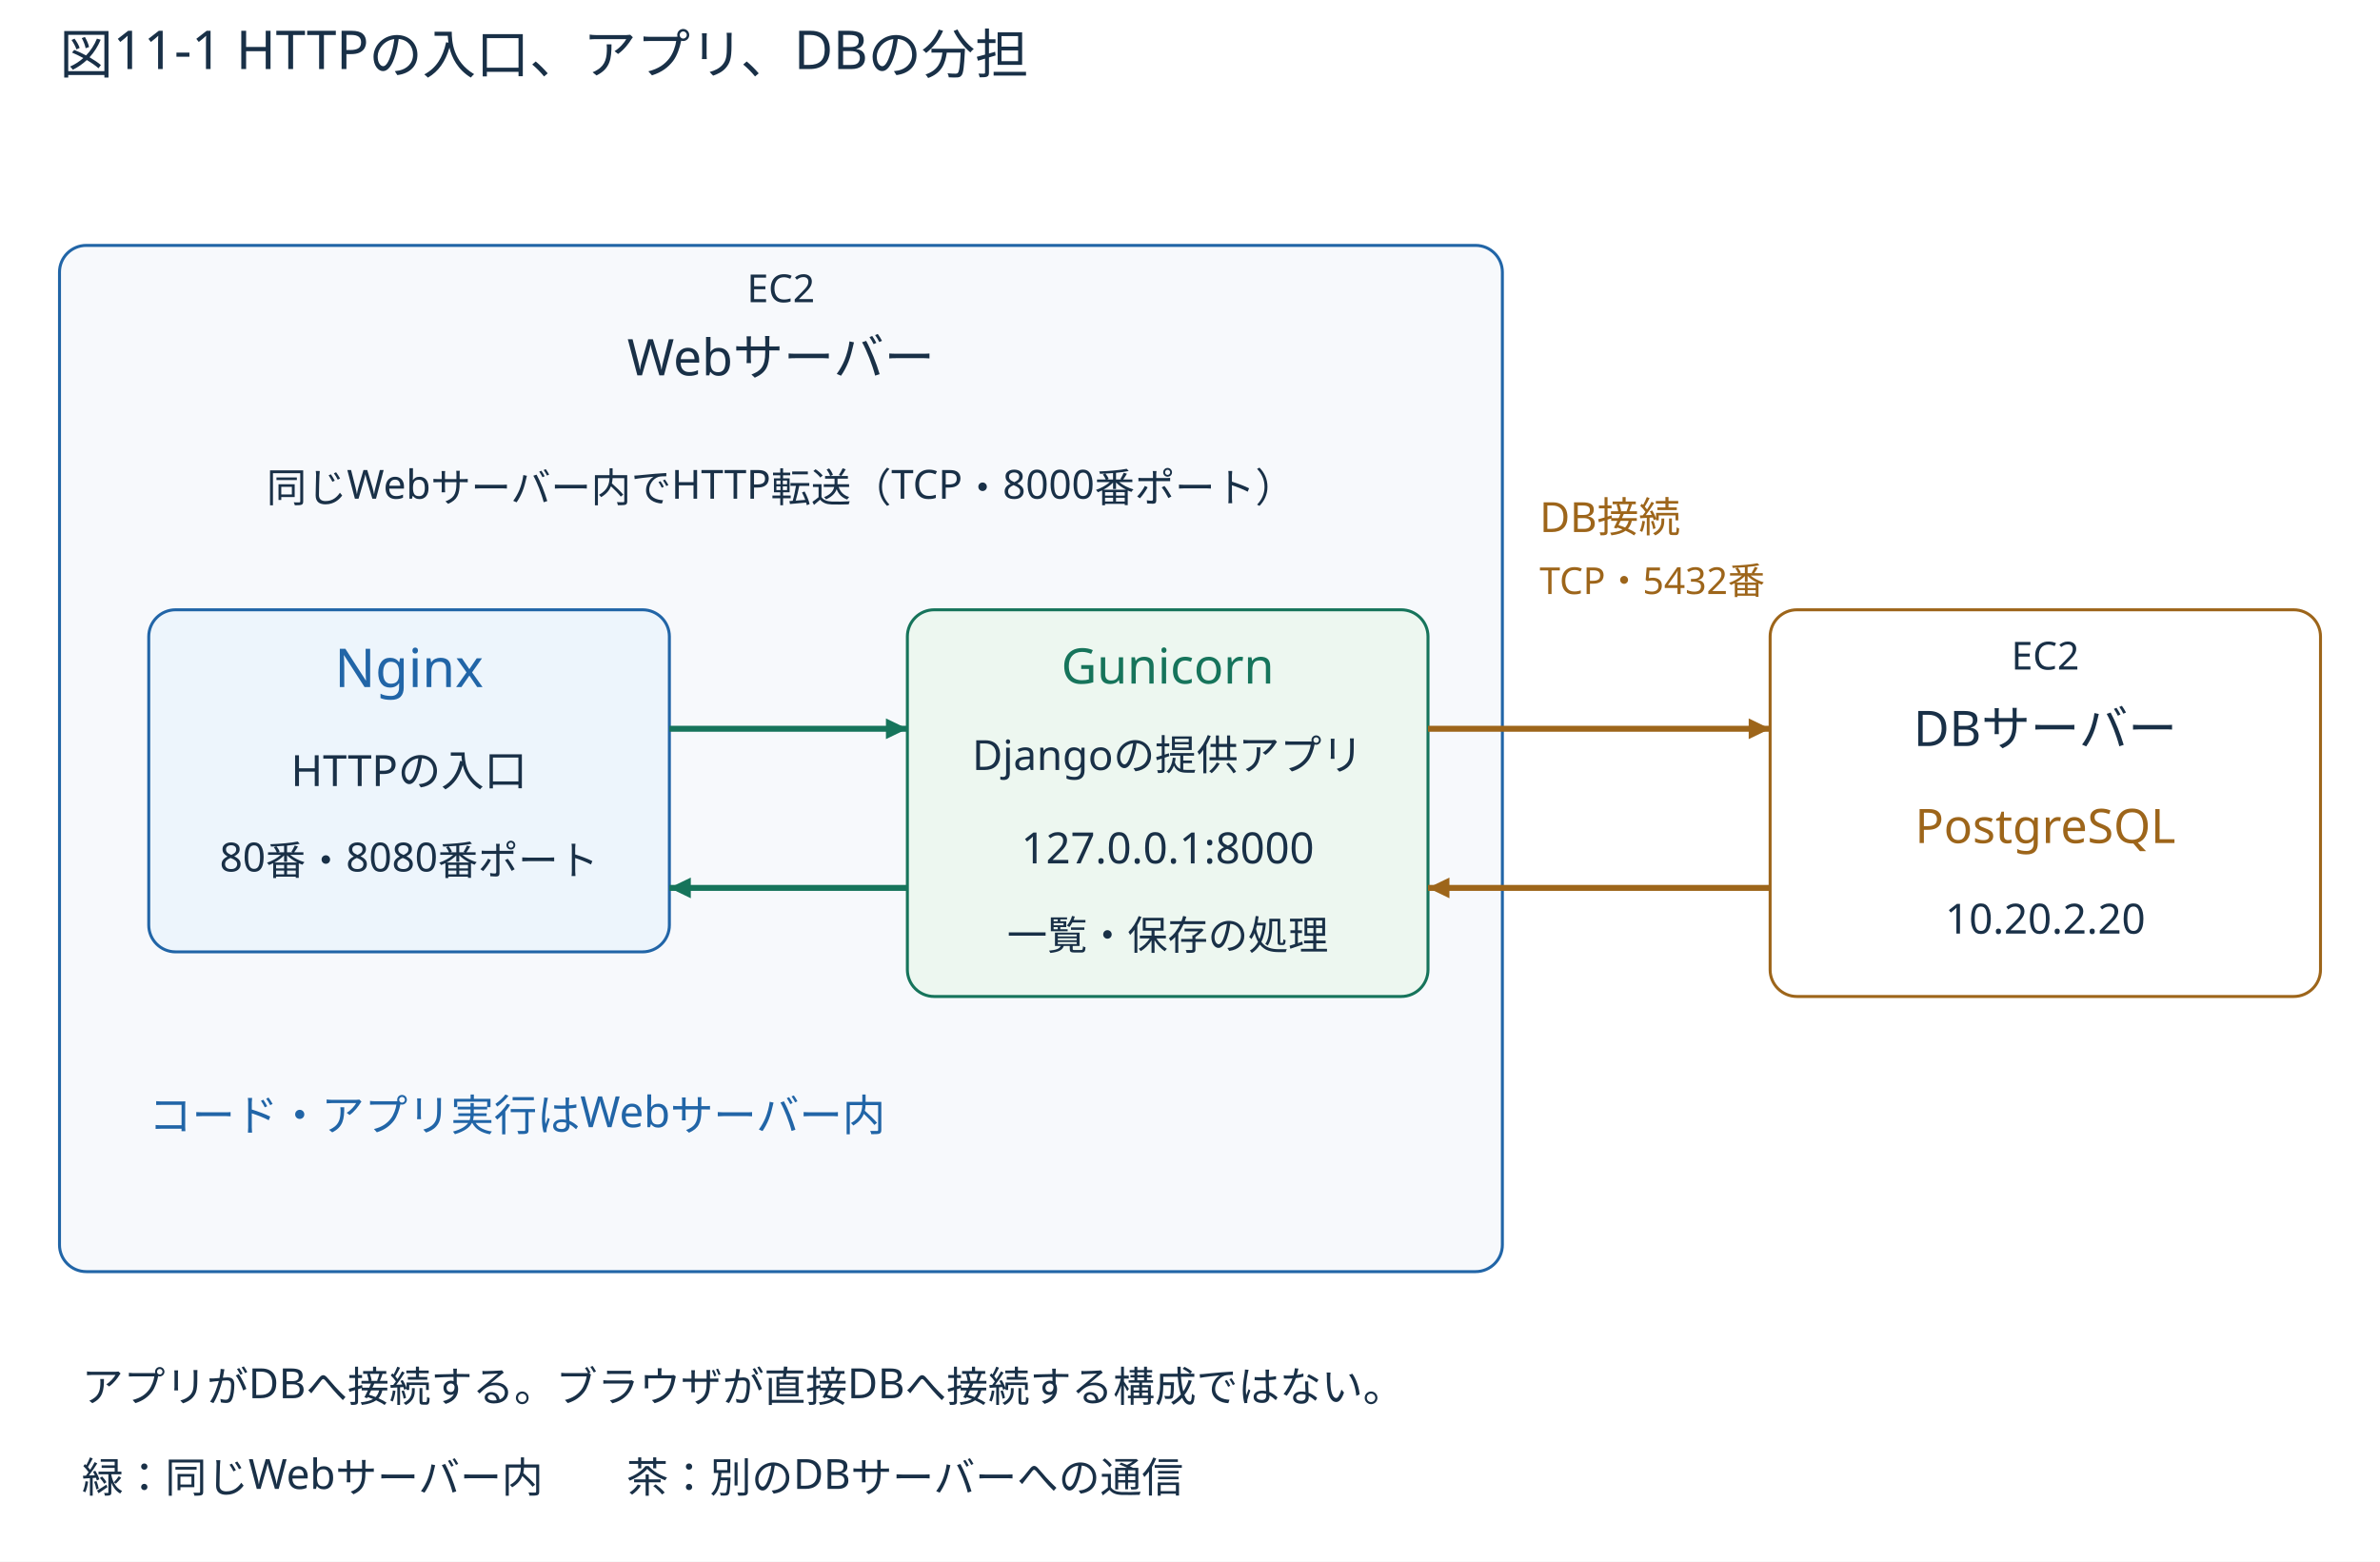
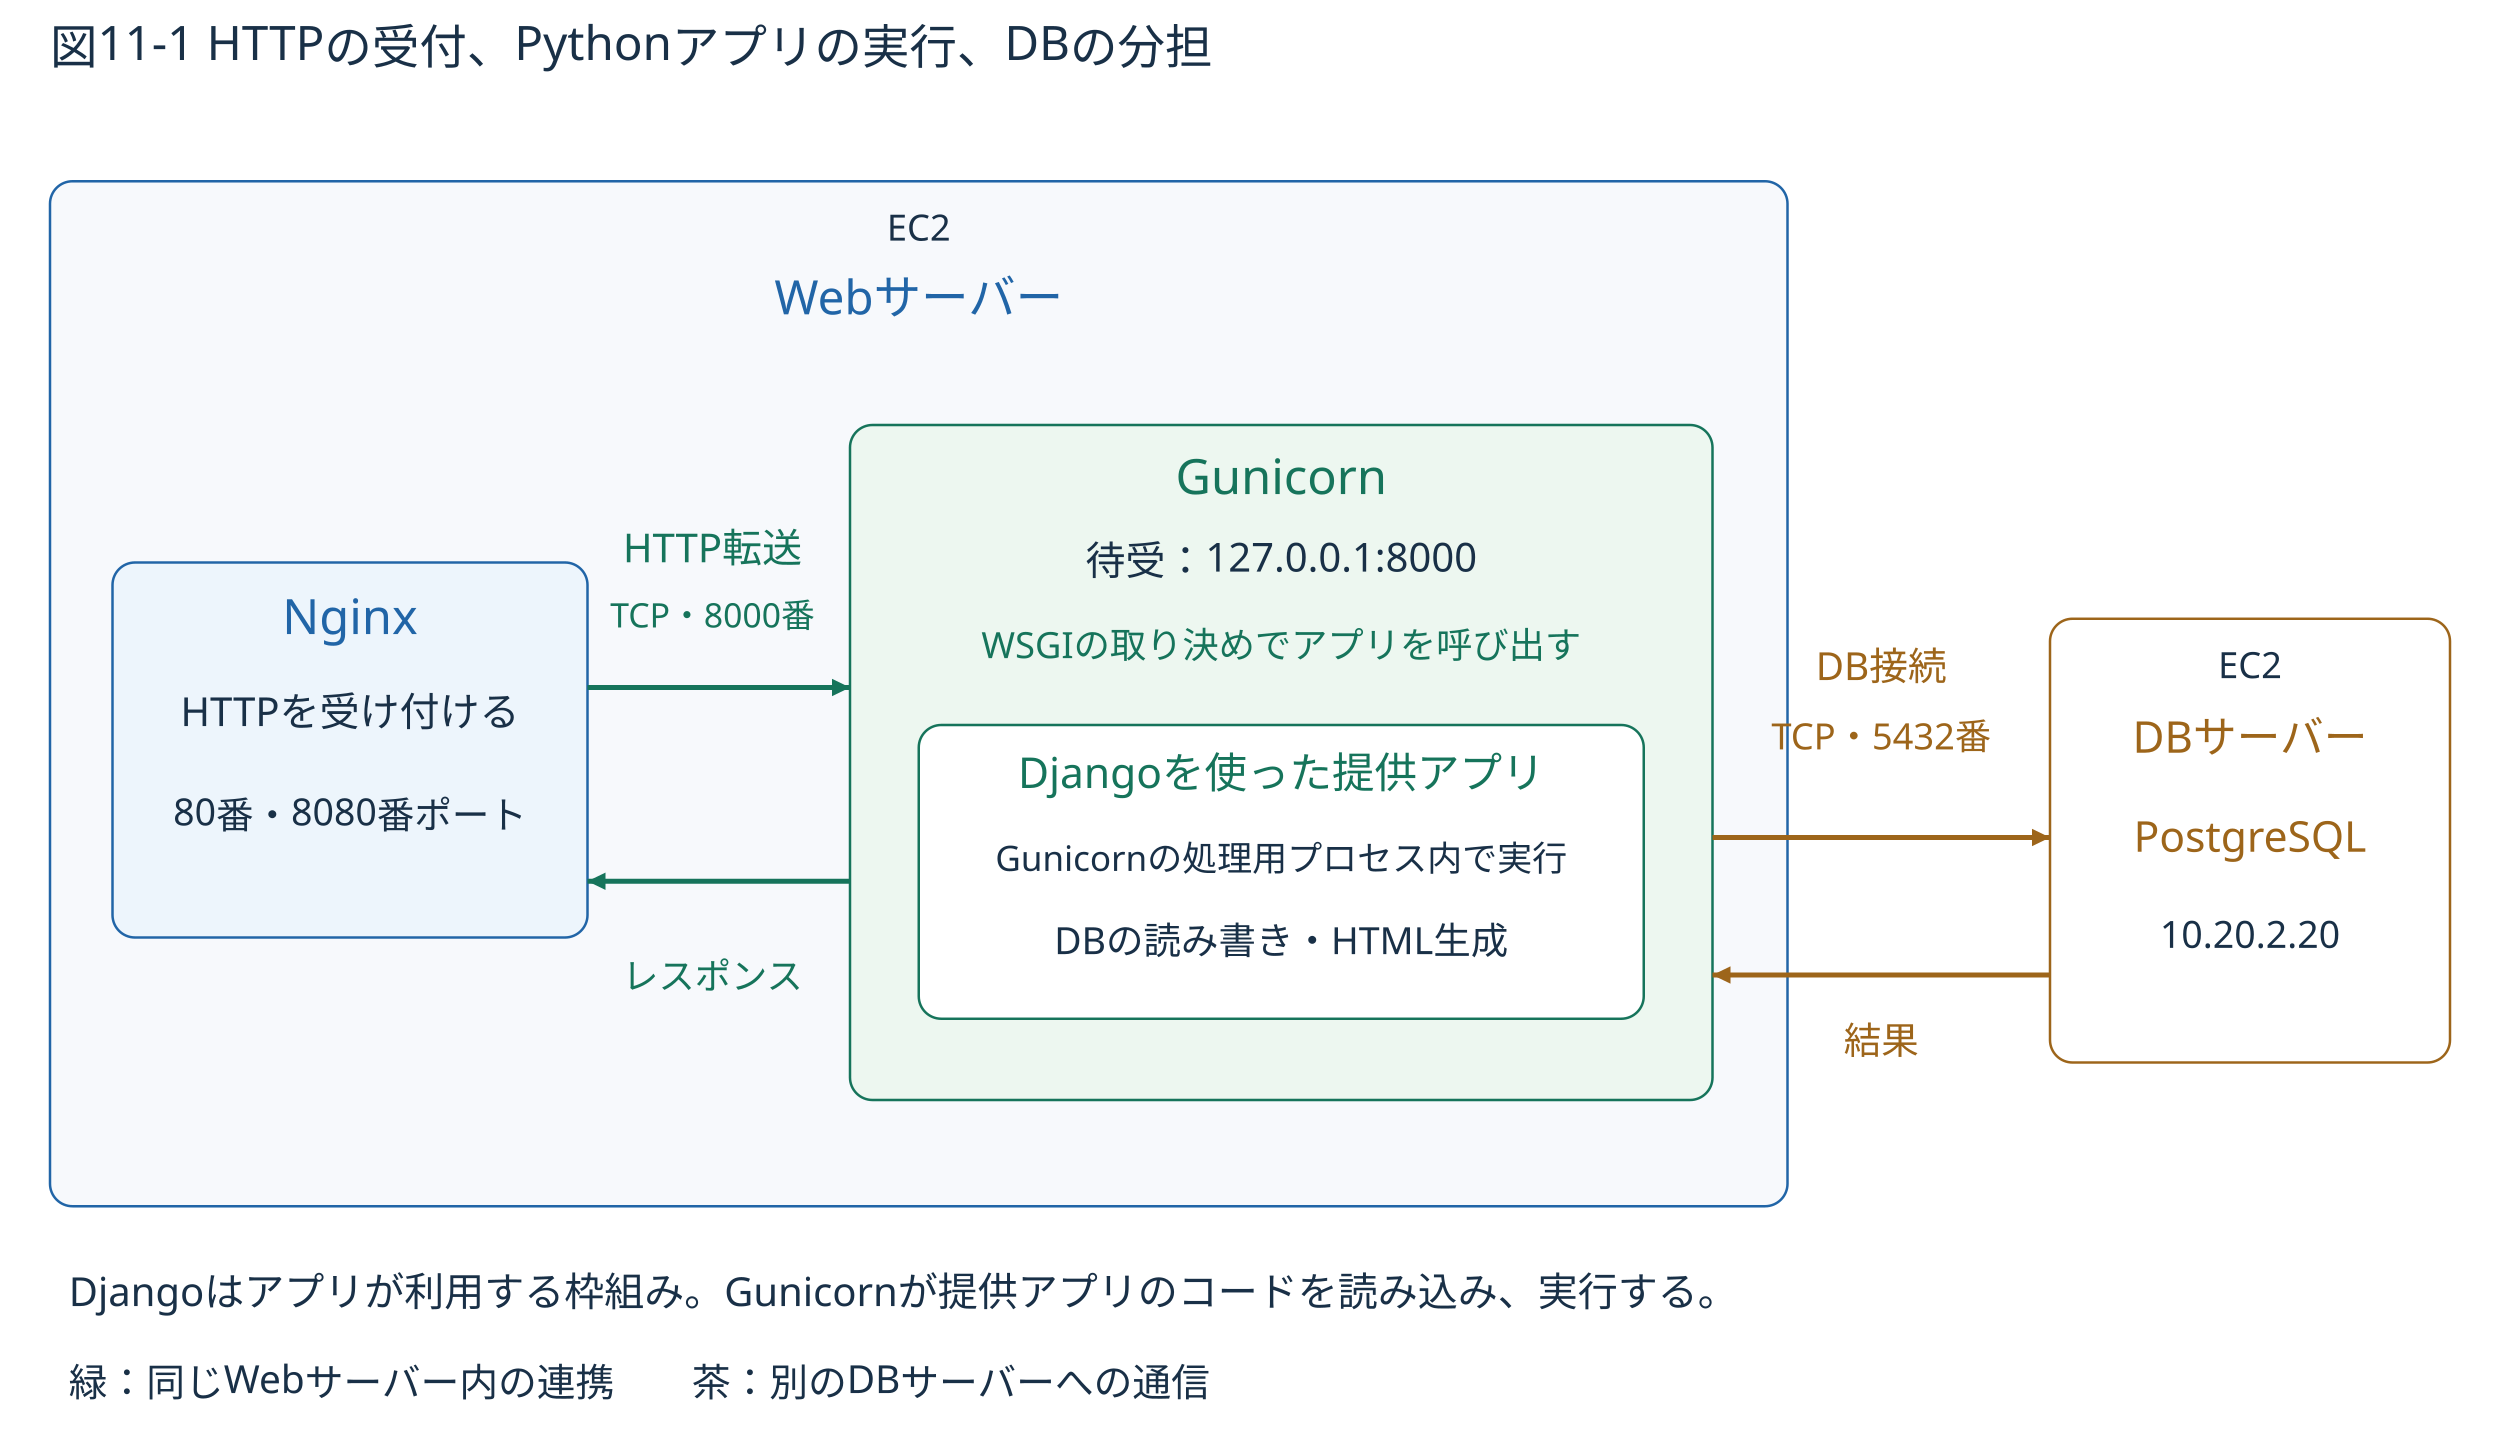
- <svg xmlns="http://www.w3.org/2000/svg" width="1600" height="1050" viewBox="0 0 1600 1050" role="img">
+ <svg xmlns="http://www.w3.org/2000/svg" width="2000" height="1160" viewBox="0 0 2000 1160" role="img">
  <rect width="100%" height="100%" fill="white" />
-   <text x="40" y="18" fill="#193047" font-family="Noto Sans JP, sans-serif" font-size="36" dominant-baseline="text-before-edge" text-anchor="start">図11-1  HTTPの入口、アプリ、DBの分担</text>
-   <rect x="40" y="165" width="970" height="690" rx="18" fill="#f7f9fc" stroke="#2165a7" stroke-width="2" />
-   <text x="525" y="183" fill="#193047" font-family="Noto Sans JP, sans-serif" font-size="26" dominant-baseline="text-before-edge" text-anchor="middle">EC2</text>
-   <text x="525" y="226" fill="#193047" font-family="Noto Sans JP, sans-serif" font-size="34" dominant-baseline="text-before-edge" text-anchor="middle">Webサーバー</text>
-   <rect x="100" y="410" width="350" height="230" rx="18" fill="#edf5fc" stroke="#2165a7" stroke-width="2" />
-   <text x="275" y="434" fill="#2165a7" font-family="Noto Sans JP, sans-serif" font-size="36" dominant-baseline="text-before-edge" text-anchor="middle">Nginx</text>
-   <text x="275" y="506" fill="#193047" font-family="Noto Sans JP, sans-serif" font-size="29" dominant-baseline="text-before-edge" text-anchor="middle">HTTPの入口</text>
-   <text x="275" y="565" fill="#193047" font-family="Noto Sans JP, sans-serif" font-size="27" dominant-baseline="text-before-edge" text-anchor="middle">80番・8080番ポート</text>
-   <rect x="610" y="410" width="350" height="260" rx="18" fill="#edf7f0" stroke="#16745b" stroke-width="2" />
-   <text x="785" y="434" fill="#16745b" font-family="Noto Sans JP, sans-serif" font-size="33" dominant-baseline="text-before-edge" text-anchor="middle">Gunicorn</text>
-   <text x="785" y="496" fill="#193047" font-family="Noto Sans JP, sans-serif" font-size="28" dominant-baseline="text-before-edge" text-anchor="middle">Djangoの提供アプリ</text>
-   <text x="785" y="558" fill="#193047" font-family="Noto Sans JP, sans-serif" font-size="29" dominant-baseline="text-before-edge" text-anchor="middle">127.0.0.1:8000</text>
-   <text x="785" y="615" fill="#193047" font-family="Noto Sans JP, sans-serif" font-size="27" dominant-baseline="text-before-edge" text-anchor="middle">一覧・保存の処理</text>
-   <text x="525" y="314" fill="#193047" font-family="Noto Sans JP, sans-serif" font-size="27" dominant-baseline="text-before-edge" text-anchor="middle">同じWebサーバー内でHTTP転送（TCP・8000番ポート）</text>
-   <polyline points="450,490 610,490" fill="none" stroke="#16745b" stroke-width="4" />
-   <polygon points="610,490 595.593,496.959 595.593,483.041" fill="#16745b" />
-   <polyline points="610,597 450,597" fill="none" stroke="#16745b" stroke-width="4" />
-   <polygon points="450,597 464.407,590.041 464.407,603.959" fill="#16745b" />
-   <rect x="1190" y="410" width="370" height="260" rx="18" fill="#ffffff" stroke="#9d651a" stroke-width="2" />
-   <text x="1375" y="430" fill="#193047" font-family="Noto Sans JP, sans-serif" font-size="26" dominant-baseline="text-before-edge" text-anchor="middle">EC2</text>
-   <text x="1375" y="476" fill="#193047" font-family="Noto Sans JP, sans-serif" font-size="33" dominant-baseline="text-before-edge" text-anchor="middle">DBサーバー</text>
-   <text x="1375" y="542" fill="#9d651a" font-family="Noto Sans JP, sans-serif" font-size="32" dominant-baseline="text-before-edge" text-anchor="middle">PostgreSQL</text>
-   <text x="1375" y="606" fill="#193047" font-family="Noto Sans JP, sans-serif" font-size="28" dominant-baseline="text-before-edge" text-anchor="middle">10.20.2.20</text>
-   <polyline points="960,490 1190,490" fill="none" stroke="#9d651a" stroke-width="4" />
-   <polygon points="1190,490 1175.593,496.959 1175.593,483.041" fill="#9d651a" />
-   <polyline points="1190,597 960,597" fill="none" stroke="#9d651a" stroke-width="4" />
-   <polygon points="960,597 974.407,590.041 974.407,603.959" fill="#9d651a" />
-   <text x="1035" y="336" fill="#9d651a" font-family="Noto Sans JP, sans-serif" font-size="28" dominant-baseline="text-before-edge" text-anchor="start">DB接続</text>
-   <text x="1035" y="380" fill="#9d651a" font-family="Noto Sans JP, sans-serif" font-size="25" dominant-baseline="text-before-edge" text-anchor="start">TCP・5432番</text>
-   <text x="100" y="735" fill="#2165a7" font-family="Noto Sans JP, sans-serif" font-size="29" dominant-baseline="text-before-edge" text-anchor="start">コード・アプリ実行はWebサーバー内</text>
-   <text x="55" y="918" fill="#193047" font-family="Noto Sans JP, sans-serif" font-size="28" dominant-baseline="text-before-edge" text-anchor="start">アプリがDBへ接続する。ブラウザが直接DBへ接続する構成ではない。</text>
-   <text x="55" y="979" fill="#193047" font-family="Noto Sans JP, sans-serif" font-size="28" dominant-baseline="text-before-edge" text-anchor="start">緑：同じWebサーバー内　　茶：別のDBサーバーへの通信</text>
+   <text x="40" y="18" fill="#193047" font-family="Noto Sans JP, sans-serif" font-size="38" dominant-baseline="text-before-edge" text-anchor="start">図11-1  HTTPの受付、Pythonアプリの実行、DBの分担</text>
+   <rect x="40" y="145" width="1390" height="820" rx="18" fill="#f7f9fc" stroke="#2165a7" stroke-width="2" />
+   <text x="735" y="170" fill="#193047" font-family="Noto Sans JP, sans-serif" font-size="29" dominant-baseline="text-before-edge" text-anchor="middle">EC2</text>
+   <text x="735" y="222" fill="#2165a7" font-family="Noto Sans JP, sans-serif" font-size="38" dominant-baseline="text-before-edge" text-anchor="middle">Webサーバー</text>
+   <rect x="90" y="450" width="380" height="300" rx="18" fill="#edf5fc" stroke="#2165a7" stroke-width="2" />
+   <text x="280" y="477" fill="#2165a7" font-family="Noto Sans JP, sans-serif" font-size="39" dominant-baseline="text-before-edge" text-anchor="middle">Nginx</text>
+   <text x="280" y="556" fill="#193047" font-family="Noto Sans JP, sans-serif" font-size="32" dominant-baseline="text-before-edge" text-anchor="middle">HTTPを受け付ける</text>
+   <text x="280" y="637" fill="#193047" font-family="Noto Sans JP, sans-serif" font-size="30" dominant-baseline="text-before-edge" text-anchor="middle">80番・8080番ポート</text>
+   <polyline points="470,550 680,550" fill="none" stroke="#16745b" stroke-width="4" />
+   <polygon points="680,550 665.593,556.959 665.593,543.041" fill="#16745b" />
+   <text x="570" y="425" fill="#16745b" font-family="Noto Sans JP, sans-serif" font-size="32" dominant-baseline="text-before-edge" text-anchor="middle">HTTP転送</text>
+   <text x="570" y="481" fill="#16745b" font-family="Noto Sans JP, sans-serif" font-size="27" dominant-baseline="text-before-edge" text-anchor="middle">TCP・8000番</text>
+   <polyline points="680,705 470,705" fill="none" stroke="#16745b" stroke-width="4" />
+   <polygon points="470,705 484.407,698.041 484.407,711.959" fill="#16745b" />
+   <text x="570" y="766" fill="#16745b" font-family="Noto Sans JP, sans-serif" font-size="29" dominant-baseline="text-before-edge" text-anchor="middle">レスポンス</text>
+   <rect x="680" y="340" width="690" height="540" rx="18" fill="#edf7f0" stroke="#16745b" stroke-width="2" />
+   <text x="1025" y="365" fill="#16745b" font-family="Noto Sans JP, sans-serif" font-size="39" dominant-baseline="text-before-edge" text-anchor="middle">Gunicorn</text>
+   <text x="1025" y="432" fill="#193047" font-family="Noto Sans JP, sans-serif" font-size="32" dominant-baseline="text-before-edge" text-anchor="middle">待受：127.0.0.1:8000</text>
+   <text x="1025" y="504" fill="#16745b" font-family="Noto Sans JP, sans-serif" font-size="29" dominant-baseline="text-before-edge" text-anchor="middle">WSGIの取り決めでアプリを呼び出す</text>
+   <rect x="735" y="580" width="580" height="235" rx="18" fill="#ffffff" stroke="#16745b" stroke-width="2" />
+   <text x="1025" y="604" fill="#16745b" font-family="Noto Sans JP, sans-serif" font-size="34" dominant-baseline="text-before-edge" text-anchor="middle">Djangoを使った提供アプリ</text>
+   <text x="1025" y="675" fill="#193047" font-family="Noto Sans JP, sans-serif" font-size="28" dominant-baseline="text-before-edge" text-anchor="middle">Gunicornの処理用プロセス内で実行</text>
+   <text x="1025" y="740" fill="#193047" font-family="Noto Sans JP, sans-serif" font-size="30" dominant-baseline="text-before-edge" text-anchor="middle">DBの読み書き・HTML生成</text>
+   <rect x="1640" y="495" width="320" height="355" rx="18" fill="#ffffff" stroke="#9d651a" stroke-width="2" />
+   <text x="1800" y="520" fill="#193047" font-family="Noto Sans JP, sans-serif" font-size="29" dominant-baseline="text-before-edge" text-anchor="middle">EC2</text>
+   <text x="1800" y="575" fill="#9d651a" font-family="Noto Sans JP, sans-serif" font-size="35" dominant-baseline="text-before-edge" text-anchor="middle">DBサーバー</text>
+   <text x="1800" y="655" fill="#9d651a" font-family="Noto Sans JP, sans-serif" font-size="34" dominant-baseline="text-before-edge" text-anchor="middle">PostgreSQL</text>
+   <text x="1800" y="735" fill="#193047" font-family="Noto Sans JP, sans-serif" font-size="30" dominant-baseline="text-before-edge" text-anchor="middle">10.20.2.20</text>
+   <polyline points="1370,670 1640,670" fill="none" stroke="#9d651a" stroke-width="4" />
+   <polygon points="1640,670 1625.593,676.959 1625.593,663.041" fill="#9d651a" />
+   <text x="1505" y="520" fill="#9d651a" font-family="Noto Sans JP, sans-serif" font-size="31" dominant-baseline="text-before-edge" text-anchor="middle">DB接続</text>
+   <text x="1505" y="577" fill="#9d651a" font-family="Noto Sans JP, sans-serif" font-size="29" dominant-baseline="text-before-edge" text-anchor="middle">TCP・5432番</text>
+   <polyline points="1640,780 1370,780" fill="none" stroke="#9d651a" stroke-width="4" />
+   <polygon points="1370,780 1384.407,773.041 1384.407,786.959" fill="#9d651a" />
+   <text x="1505" y="817" fill="#9d651a" font-family="Noto Sans JP, sans-serif" font-size="30" dominant-baseline="text-before-edge" text-anchor="middle">結果</text>
+   <text x="55" y="1020" fill="#193047" font-family="Noto Sans JP, sans-serif" font-size="32" dominant-baseline="text-before-edge" text-anchor="start">Djangoはアプリが利用する枠組み。Gunicornが提供アプリのコードを読み込み、実行する。</text>
+   <text x="55" y="1090" fill="#193047" font-family="Noto Sans JP, sans-serif" font-size="31" dominant-baseline="text-before-edge" text-anchor="start">緑：同じWebサーバー内の連携　　茶：別のDBサーバーへの通信</text>
</svg>
